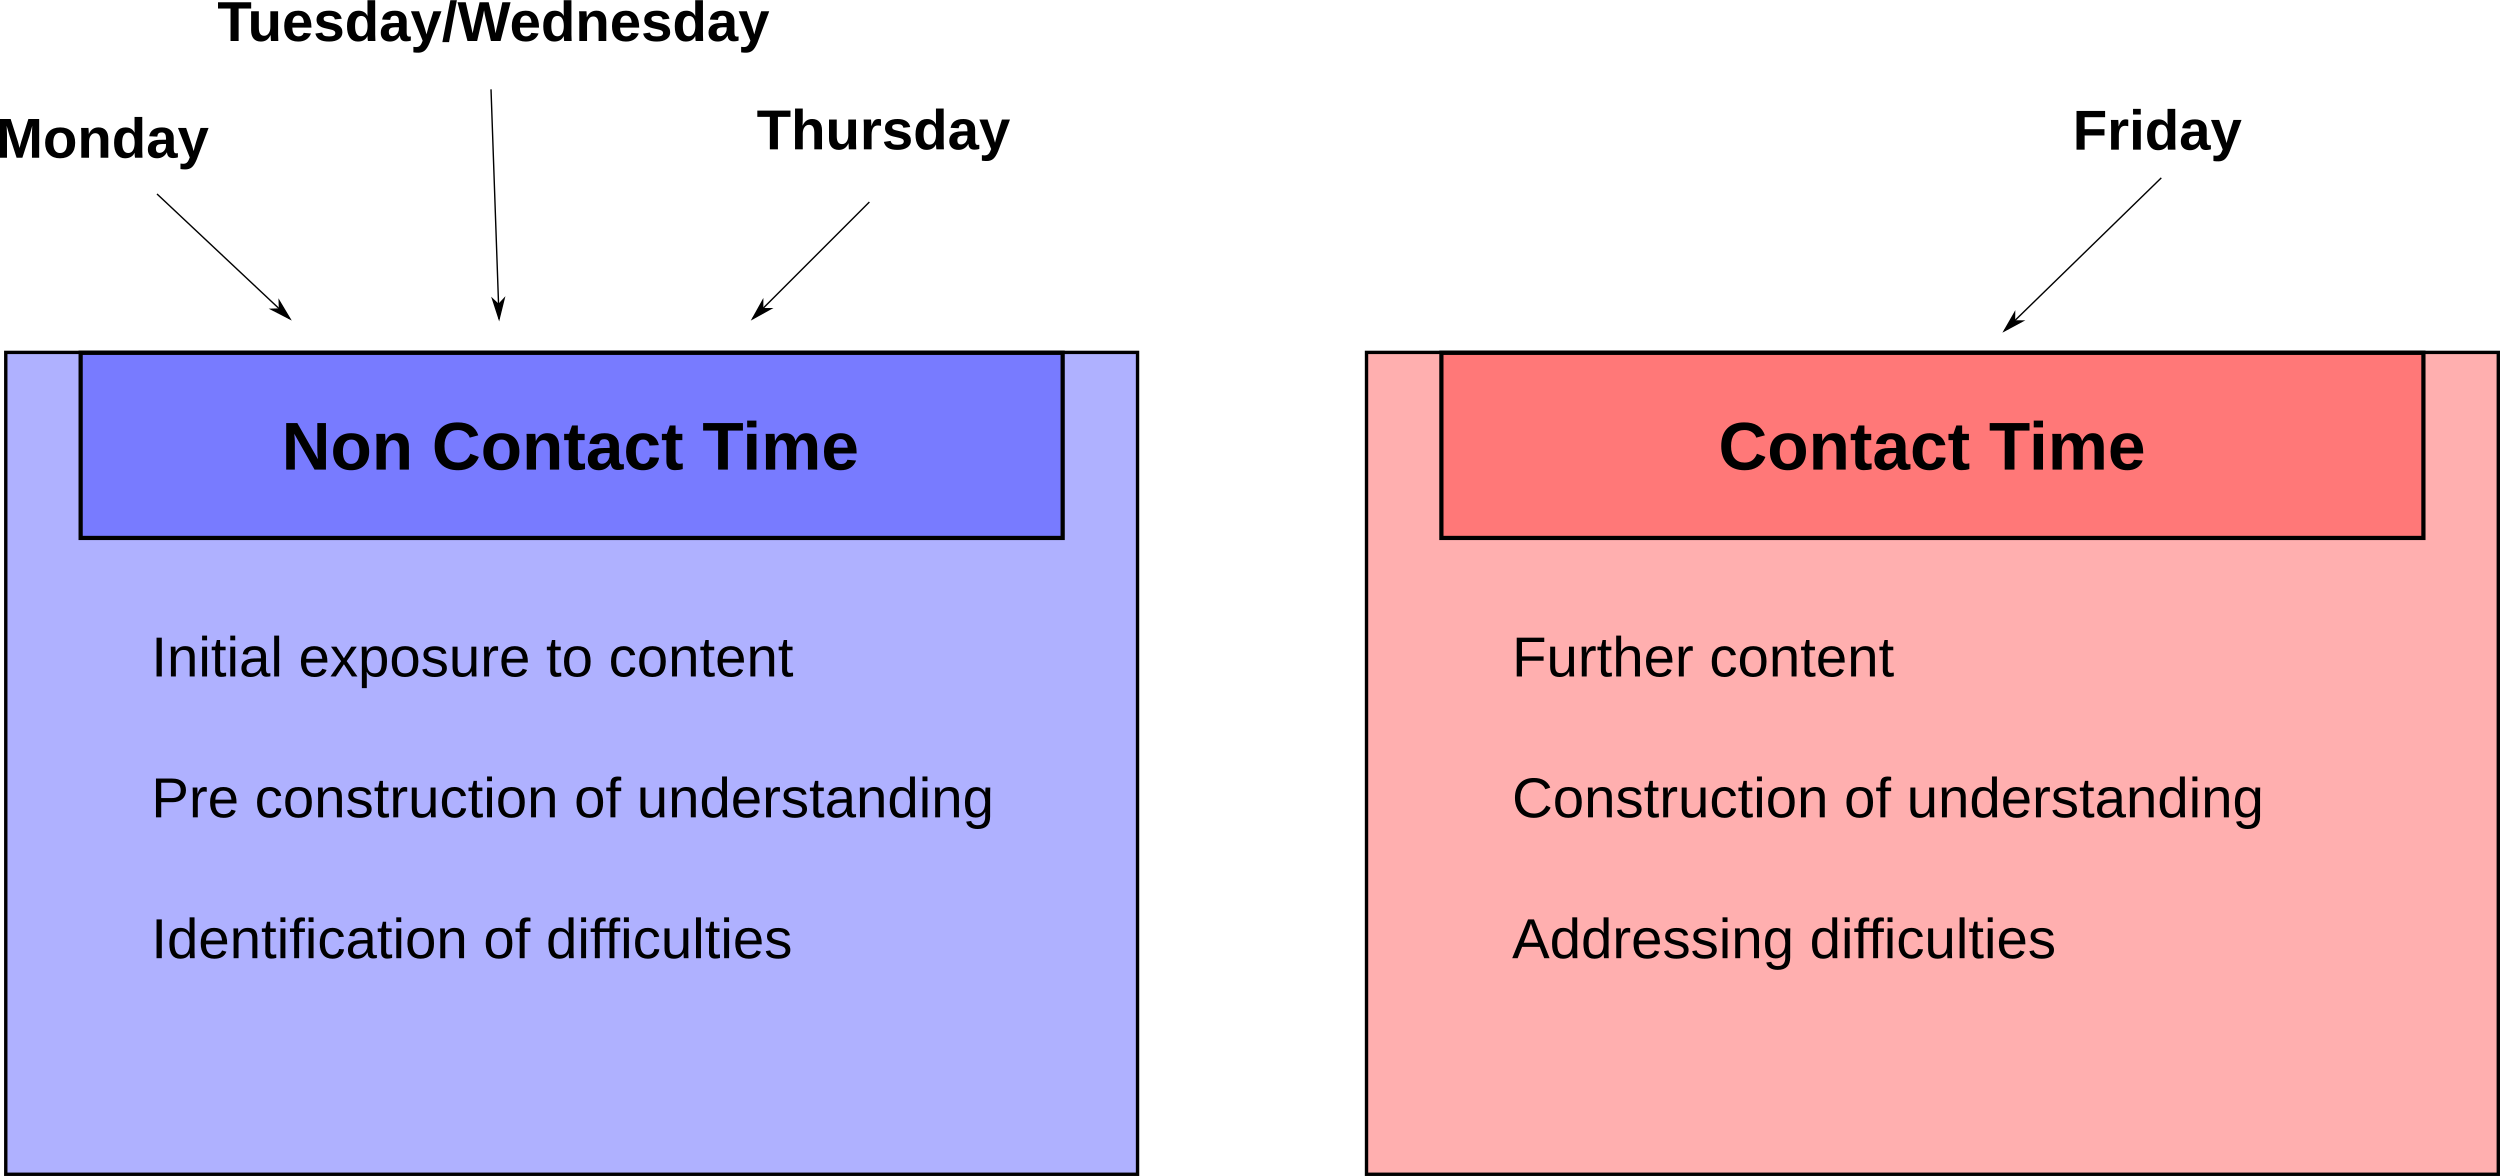
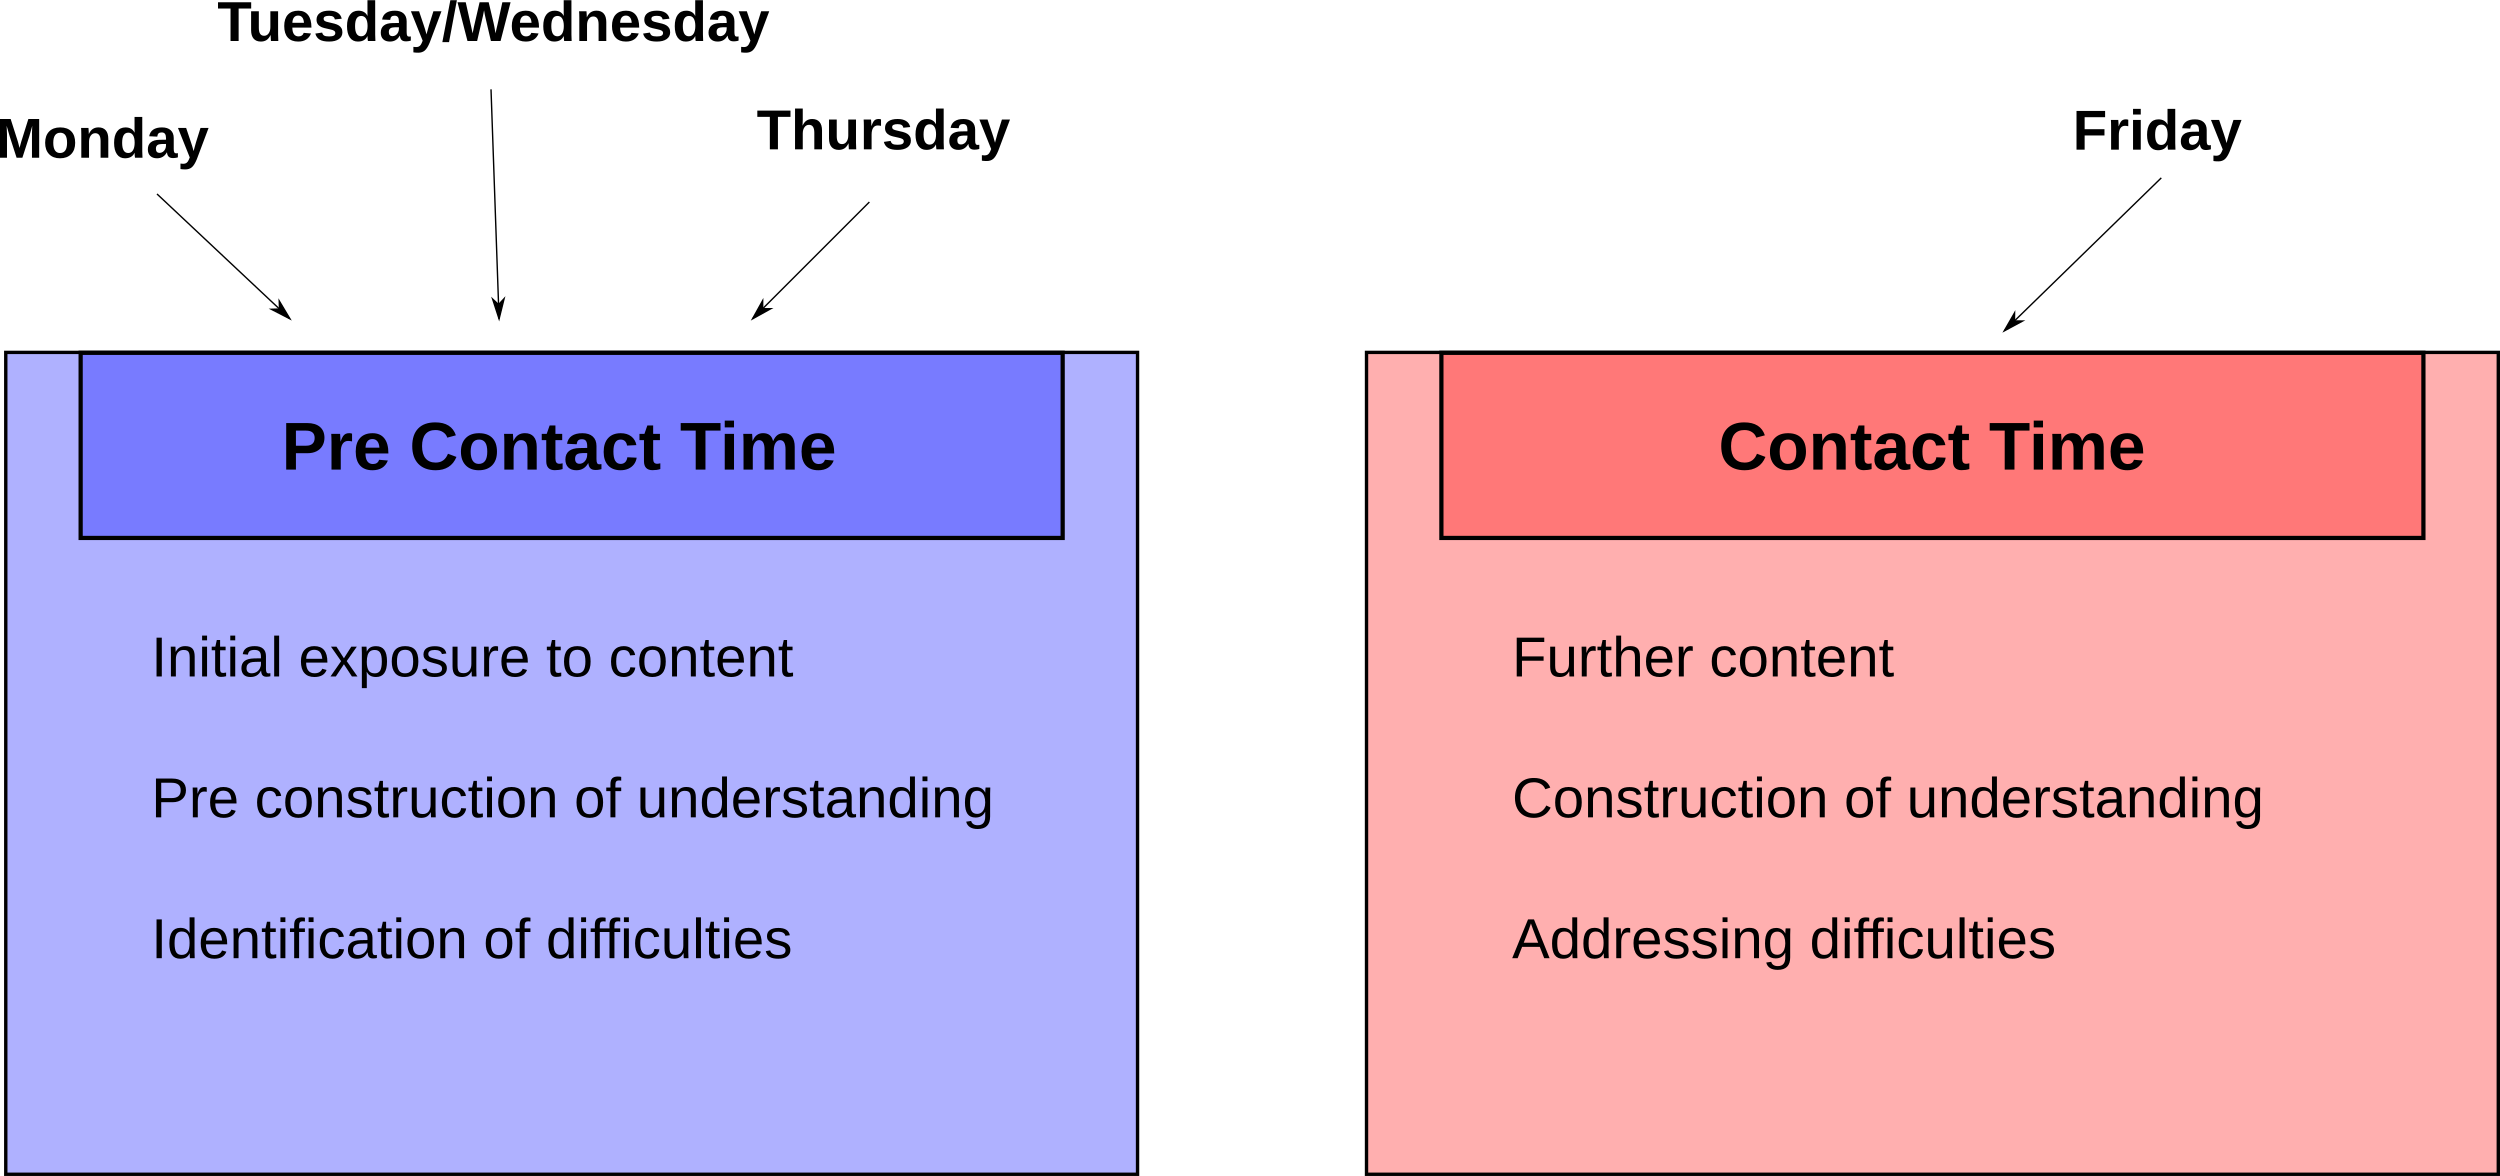
<svg xmlns="http://www.w3.org/2000/svg" xmlns:ns1="http://www.openswatchbook.org/uri/2009/osb" width="1774.757" height="834.835" id="svg2" version="1.1">
  <defs id="defs4">
    <marker orient="auto" refY="0" refX="0" id="Arrow1Lend" style="overflow:visible">
      <path id="path5577" d="M 0,0 5,-5 -12.5,0 5,5 0,0 z" style="fill-rule:evenodd;stroke:#000000;stroke-width:1pt" transform="matrix(-0.8,0,0,-0.8,-10,0)" />
    </marker>
    <marker orient="auto" refY="0" refX="0" id="Arrow1Mend" style="overflow:visible">
      <path id="path5583" d="M 0,0 5,-5 -12.5,0 5,5 0,0 z" style="fill-rule:evenodd;stroke:#000000;stroke-width:1pt" transform="matrix(-0.4,0,0,-0.4,-4,0)" />
    </marker>
    <linearGradient id="linearGradient5215" ns1:paint="solid">
      <stop style="stop-color:#000000;stop-opacity:1;" offset="0" id="stop5217" />
    </linearGradient>
  </defs>
  <g id="layer1" transform="translate(761.726,-17.57087)">
    <rect style="fill:#0008ff;fill-opacity:0.314;stroke:#000000;stroke-width:2.402;stroke-miterlimit:4;stroke-opacity:1;stroke-dasharray:none;stroke-dashoffset:0" id="rect5229" width="803.455" height="583.455" x="-757.634" y="267.737" />
    <text xml:space="preserve" style="font-size:40px;font-style:normal;font-variant:normal;font-weight:normal;font-stretch:normal;line-height:125%;letter-spacing:0px;word-spacing:0px;fill:#000000;fill-opacity:1;stroke:none;font-family:Arial;-inkscape-font-specification:Arial" x="-654.286" y="397.791" id="text5231">
      <tspan id="tspan5233" x="-654.286" y="397.791" />
      <tspan x="-654.286" y="447.791" id="tspan5235" />
      <tspan x="-654.286" y="497.791" id="tspan5307">Initial exposure to content</tspan>
      <tspan x="-654.286" y="547.791" id="tspan5239" />
      <tspan x="-654.286" y="597.791" id="tspan5241">Pre construction of understanding</tspan>
      <tspan x="-654.286" y="647.791" id="tspan5243" />
      <tspan x="-654.286" y="697.791" id="tspan5245">Identification of difficulties</tspan>
    </text>
    <g id="g5253" transform="translate(92.51566,24.28208)">
      <rect y="243.754" x="-796.994" height="131.429" width="697.143" id="rect5247" style="fill:#0008ff;fill-opacity:0.314;stroke:#000000;stroke-width:3;stroke-miterlimit:4;stroke-opacity:1;stroke-dasharray:none;stroke-dashoffset:0" />
      <text id="text5249" y="326.648" x="-654.286" style="font-size:40px;font-style:normal;font-variant:normal;font-weight:normal;font-stretch:normal;line-height:125%;letter-spacing:0px;word-spacing:0px;fill:#000000;fill-opacity:1;stroke:none;font-family:Arial;-inkscape-font-specification:Arial" xml:space="preserve">
-         <tspan style="font-size:48px;font-weight:bold;-inkscape-font-specification:Arial Bold" y="326.648" x="-654.286" id="tspan5251">Non Contact Time</tspan>
+         <tspan style="font-size:48px;font-weight:bold;-inkscape-font-specification:Arial Bold" y="326.648" x="-654.286" id="tspan5251">Pre Contact Time</tspan>
      </text>
    </g>
    <rect y="267.737" x="208.366" height="583.455" width="803.455" id="rect5281" style="fill:#ff0000;fill-opacity:0.314;stroke:#000000;stroke-width:2.402;stroke-miterlimit:4;stroke-opacity:1;stroke-dasharray:none;stroke-dashoffset:0" />
    <text id="text5283" y="397.791" x="311.714" style="font-size:40px;font-style:normal;font-variant:normal;font-weight:normal;font-stretch:normal;line-height:125%;letter-spacing:0px;word-spacing:0px;fill:#000000;fill-opacity:1;stroke:none;font-family:Arial;-inkscape-font-specification:Arial" xml:space="preserve">
      <tspan y="397.791" x="311.714" id="tspan5285" />
      <tspan id="tspan5287" y="447.791" x="311.714" />
      <tspan id="tspan5289" y="497.791" x="311.714">Further content</tspan>
      <tspan id="tspan5291" y="547.791" x="311.714" />
      <tspan id="tspan5293" y="597.791" x="311.714">Construction of understanding</tspan>
      <tspan id="tspan5295" y="647.791" x="311.714" />
      <tspan id="tspan5297" y="697.791" x="311.714">Addressing difficulties</tspan>
    </text>
    <g transform="translate(1058.516,24.28208)" id="g5299" style="fill:#ff0000">
      <rect style="fill:#ff0000;fill-opacity:0.314;stroke:#000000;stroke-width:3;stroke-miterlimit:4;stroke-opacity:1;stroke-dasharray:none;stroke-dashoffset:0" id="rect5301" width="697.143" height="131.429" x="-796.994" y="243.754" />
      <text xml:space="preserve" style="font-size:40px;font-style:normal;font-variant:normal;font-weight:normal;font-stretch:normal;line-height:125%;letter-spacing:0px;word-spacing:0px;fill:#000000;fill-opacity:1;stroke:none;font-family:Arial;-inkscape-font-specification:Arial" x="-600.297" y="326.648" id="text5303">
        <tspan id="tspan5305" x="-600.297" y="326.648" style="font-size:48px;font-weight:bold;fill:#000000;-inkscape-font-specification:Arial Bold">Contact Time</tspan>
      </text>
    </g>
    <text xml:space="preserve" style="font-size:40px;font-style:normal;font-variant:normal;font-weight:normal;font-stretch:normal;line-height:125%;letter-spacing:0px;word-spacing:0px;fill:#000000;fill-opacity:1;stroke:none;font-family:Arial;-inkscape-font-specification:Arial" x="-764.558" y="129.549" id="text5349">
      <tspan id="tspan5351" x="-764.558" y="129.549" style="font-weight:bold;-inkscape-font-specification:Arial Bold">Monday</tspan>
    </text>
    <text xml:space="preserve" style="font-size:40px;font-style:normal;font-variant:normal;font-weight:bold;font-stretch:normal;line-height:125%;letter-spacing:0px;word-spacing:0px;fill:#000000;fill-opacity:1;stroke:none;font-family:Arial;-inkscape-font-specification:Arial Bold" x="-607.415" y="46.692" id="text5376">
      <tspan id="tspan5378" x="-607.415" y="46.692">Tuesday/Wednesday</tspan>
    </text>
    <text id="text5380" y="123.591" x="-224.558" style="font-size:40px;font-style:normal;font-variant:normal;font-weight:bold;font-stretch:normal;line-height:125%;letter-spacing:0px;word-spacing:0px;fill:#000000;fill-opacity:1;stroke:none;font-family:Arial;-inkscape-font-specification:Arial Bold" xml:space="preserve">
      <tspan y="123.591" x="-224.558" id="tspan5382">Thursday</tspan>
    </text>
    <text xml:space="preserve" style="font-size:40px;font-style:normal;font-variant:normal;font-weight:bold;font-stretch:normal;line-height:125%;letter-spacing:0px;word-spacing:0px;fill:#000000;fill-opacity:1;stroke:none;font-family:Arial;-inkscape-font-specification:Arial Bold" x="709.728" y="123.835" id="text5384">
      <tspan id="tspan5386" x="709.728" y="123.835">Friday</tspan>
    </text>
    <path style="fill:none;stroke:#000000;stroke-width:1px;stroke-linecap:butt;stroke-linejoin:miter;stroke-opacity:1;marker-start:none;marker-end:url(#Arrow1Lend)" d="m 108.571,-111.268 94.286,88.571" id="path5388" transform="translate(-758.8438,266.5312)" />
    <path style="fill:none;stroke:#000000;stroke-width:1px;stroke-linecap:butt;stroke-linejoin:miter;stroke-opacity:1;marker-end:url(#Arrow1Lend)" d="m 614.286,-105.554 -82.857,82.857" id="path6200" transform="translate(-758.8438,266.5312)" />
    <path style="fill:none;stroke:#000000;stroke-width:1px;stroke-linecap:butt;stroke-linejoin:miter;stroke-opacity:1;marker-end:url(#Arrow1Lend)" d="M 1531.429,-122.696 1420,-14.125" id="path6572" transform="translate(-758.8438,266.5312)" />
    <path style="fill:none;stroke:#000000;stroke-width:1px;stroke-linecap:butt;stroke-linejoin:miter;stroke-opacity:1;marker-end:url(#Arrow1Lend)" d="m 645.714,-13.736 5.714,162.857" id="path6758" transform="translate(-1058.869,94.71373)" />
  </g>
</svg>
